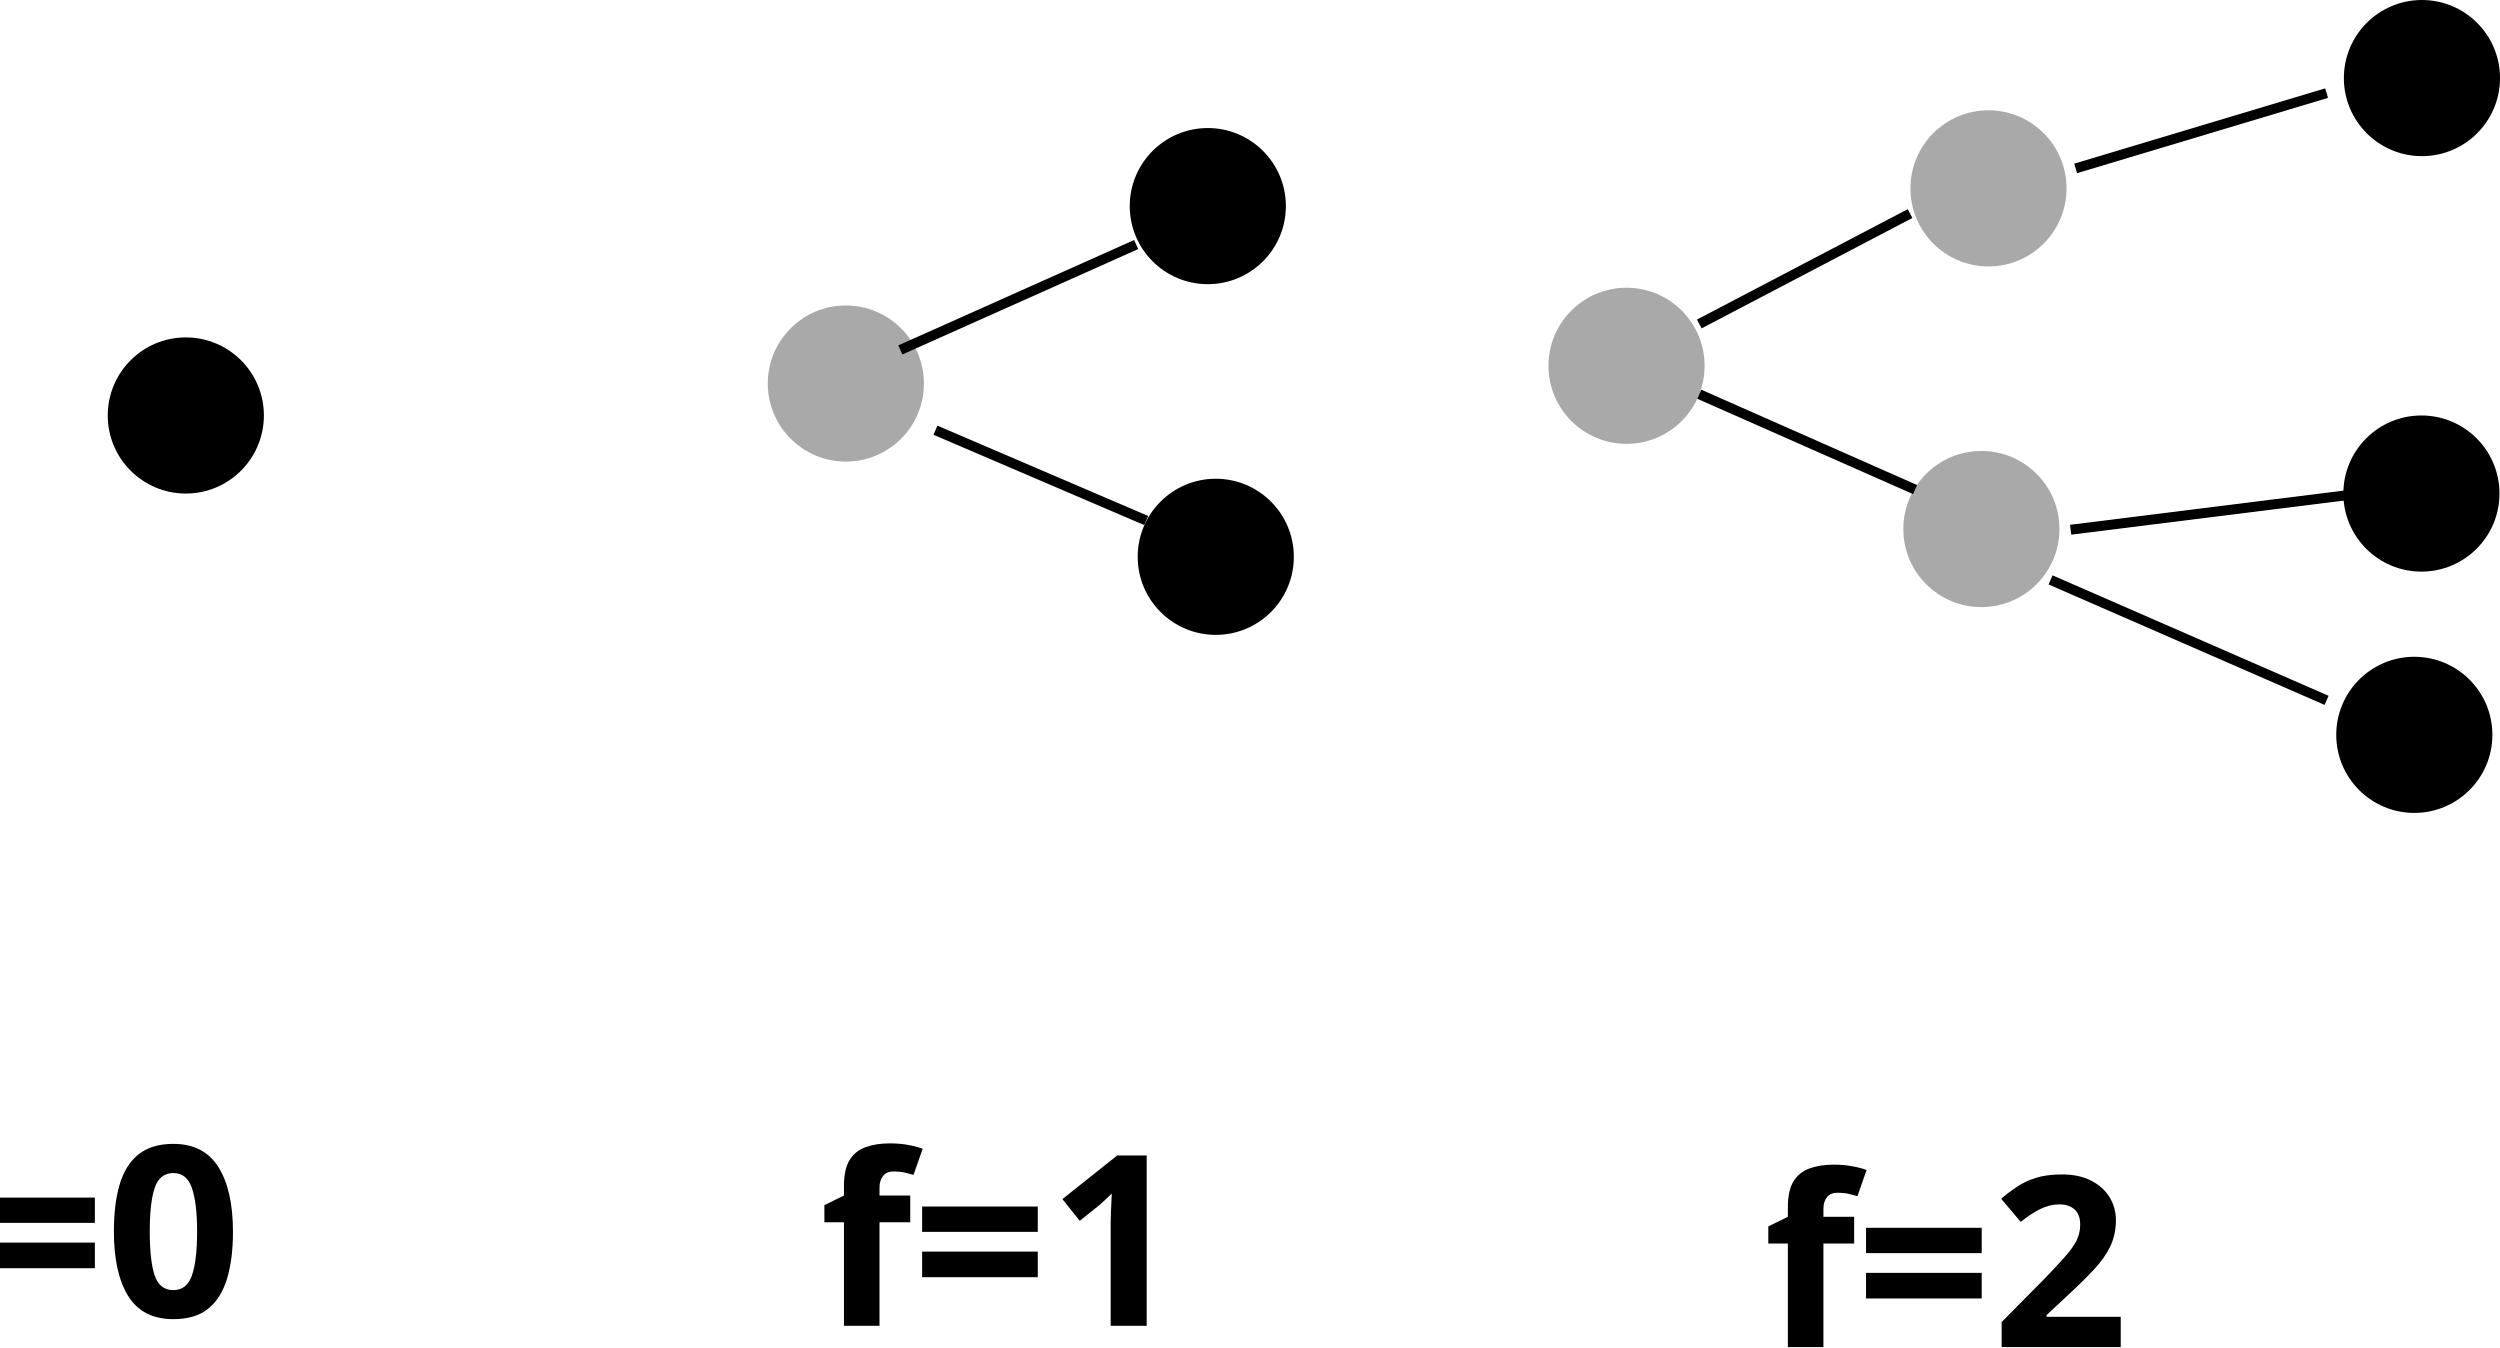
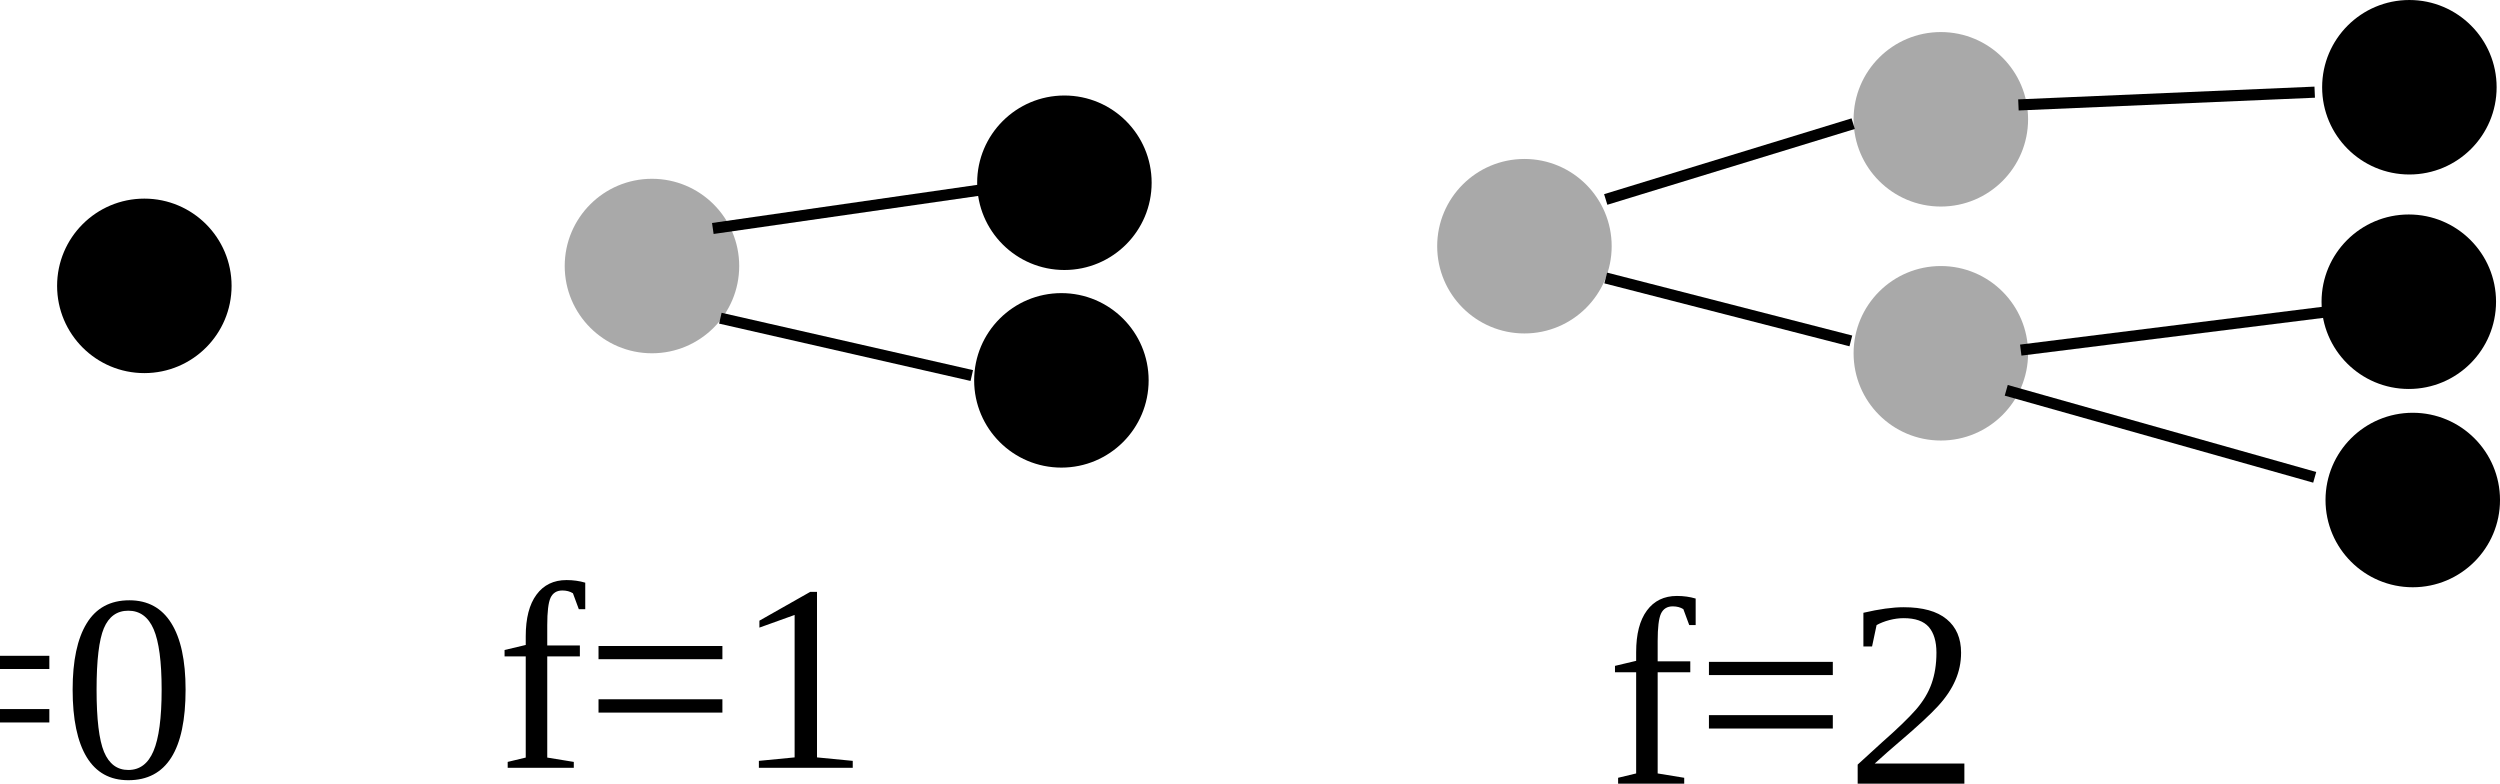
- <svg xmlns="http://www.w3.org/2000/svg" width="251.611" height="135.575" id="svg3323" version="1.1">
+ <svg xmlns="http://www.w3.org/2000/svg" width="225.141" height="70.575" id="svg3323" version="1.1">
  <defs id="defs3325" />
-   <g id="layer1" transform="translate(-197.4087,-374.5747)">
-     <text xml:space="preserve" style="font-size:24px;font-style:normal;font-variant:normal;font-weight:bold;font-stretch:normal;text-indent:0;text-align:center;text-decoration:none;line-height:125%;letter-spacing:normal;word-spacing:normal;text-transform:none;direction:ltr;block-progression:tb;writing-mode:lr-tb;text-anchor:middle;baseline-shift:baseline;color:#000000;fill:#000000;fill-opacity:1;fill-rule:nonzero;stroke:none;stroke-width:2;marker:none;visibility:visible;display:inline;overflow:visible;enable-background:accumulate;font-family:'M+ 2c';-inkscape-font-specification:'M+ 2c Bold'" x="218.967" y="507.104" id="text2989">
-       <tspan id="tspan2991" x="218.967" y="507.104">f=0</tspan>
+   <g id="layer1" transform="translate(-223.8259,-389.2176)">
+     <text xml:space="preserve" style="font-size:24px;font-style:normal;font-variant:normal;font-weight:normal;font-stretch:normal;text-indent:0;text-align:center;text-decoration:none;line-height:125%;letter-spacing:normal;word-spacing:normal;text-transform:none;direction:ltr;block-progression:tb;writing-mode:lr-tb;text-anchor:middle;baseline-shift:baseline;color:#000000;fill:#000000;fill-opacity:1;fill-rule:nonzero;stroke:none;stroke-width:2;marker:none;visibility:visible;display:inline;overflow:visible;enable-background:accumulate;font-family:Times New Roman;-inkscape-font-specification:'Times New Roman,'" x="239.681" y="459.247" id="text2989">
+       <tspan id="tspan2991" x="239.681" y="459.247">f=0</tspan>
    </text>
-     <path style="color:#000000;fill:#000000;fill-opacity:1;fill-rule:nonzero;stroke:none;stroke-width:2;marker:none;visibility:visible;display:inline;overflow:visible;enable-background:accumulate" id="path2993" d="m 76.429,155.934 c 0,4.339 -3.518,7.857 -7.857,7.857 -4.339,0 -7.857,-3.518 -7.857,-7.857 0,-4.339 3.518,-7.857 7.857,-7.857 4.339,0 7.857,3.518 7.857,7.857 z" transform="translate(147.5385,260.4561)" />
-     <path style="color:#000000;fill:#a9a9a9;fill-opacity:1;fill-rule:nonzero;stroke:none;stroke-width:2;marker:none;visibility:visible;display:inline;overflow:visible;enable-background:accumulate" id="path2993-9" d="m 76.429,155.934 c 0,4.339 -3.518,7.857 -7.857,7.857 -4.339,0 -7.857,-3.518 -7.857,-7.857 0,-4.339 3.518,-7.857 7.857,-7.857 4.339,0 7.857,3.518 7.857,7.857 z" transform="translate(328.9671,237.5989)" />
-     <path style="color:#000000;fill:#a9a9a9;fill-opacity:1;fill-rule:nonzero;stroke:none;stroke-width:2;marker:none;visibility:visible;display:inline;overflow:visible;enable-background:accumulate" id="path2993-6" d="m 76.429,155.934 c 0,4.339 -3.518,7.857 -7.857,7.857 -4.339,0 -7.857,-3.518 -7.857,-7.857 0,-4.339 3.518,-7.857 7.857,-7.857 4.339,0 7.857,3.518 7.857,7.857 z" transform="translate(328.2528,271.8846)" />
+     <path style="color:#000000;fill:#000000;fill-opacity:1;fill-rule:nonzero;stroke:none;stroke-width:2;marker:none;visibility:visible;display:inline;overflow:visible;enable-background:accumulate" id="path2993" d="m 76.429,155.934 c 0,4.339 -3.518,7.857 -7.857,7.857 -4.339,0 -7.857,-3.518 -7.857,-7.857 0,-4.339 3.518,-7.857 7.857,-7.857 4.339,0 7.857,3.518 7.857,7.857 z" transform="translate(168.2528,259.0275)" />
+     <path style="color:#000000;fill:#a9a9a9;fill-opacity:1;fill-rule:nonzero;stroke:none;stroke-width:2;marker:none;visibility:visible;display:inline;overflow:visible;enable-background:accumulate" id="path2993-9" d="m 76.429,155.934 c 0,4.339 -3.518,7.857 -7.857,7.857 -4.339,0 -7.857,-3.518 -7.857,-7.857 0,-4.339 3.518,-7.857 7.857,-7.857 4.339,0 7.857,3.518 7.857,7.857 z" transform="translate(330.0385,244.0275)" />
+     <path style="color:#000000;fill:#a9a9a9;fill-opacity:1;fill-rule:nonzero;stroke:none;stroke-width:2;marker:none;visibility:visible;display:inline;overflow:visible;enable-background:accumulate" id="path2993-6" d="m 76.429,155.934 c 0,4.339 -3.518,7.857 -7.857,7.857 -4.339,0 -7.857,-3.518 -7.857,-7.857 0,-4.339 3.518,-7.857 7.857,-7.857 4.339,0 7.857,3.518 7.857,7.857 z" transform="translate(330.0385,265.0989)" />
    <path style="color:#000000;fill:#a9a9a9;fill-opacity:1;fill-rule:nonzero;stroke:none;stroke-width:2;marker:none;visibility:visible;display:inline;overflow:visible;enable-background:accumulate" id="path2993-01" d="m 76.429,155.934 c 0,4.339 -3.518,7.857 -7.857,7.857 -4.339,0 -7.857,-3.518 -7.857,-7.857 0,-4.339 3.518,-7.857 7.857,-7.857 4.339,0 7.857,3.518 7.857,7.857 z" transform="translate(292.5385,255.4561)" />
-     <path style="color:#000000;fill:#000000;fill-opacity:1;fill-rule:nonzero;stroke:none;stroke-width:2;marker:none;visibility:visible;display:inline;overflow:visible;enable-background:accumulate" id="path2993-3" d="m 76.429,155.934 c 0,4.339 -3.518,7.857 -7.857,7.857 -4.339,0 -7.857,-3.518 -7.857,-7.857 0,-4.339 3.518,-7.857 7.857,-7.857 4.339,0 7.857,3.518 7.857,7.857 z" transform="translate(371.8243,292.5989)" />
-     <path style="color:#000000;fill:#000000;fill-opacity:1;fill-rule:nonzero;stroke:none;stroke-width:2;marker:none;visibility:visible;display:inline;overflow:visible;enable-background:accumulate" id="path2993-1" d="m 76.429,155.934 c 0,4.339 -3.518,7.857 -7.857,7.857 -4.339,0 -7.857,-3.518 -7.857,-7.857 0,-4.339 3.518,-7.857 7.857,-7.857 4.339,0 7.857,3.518 7.857,7.857 z" transform="translate(372.5385,268.3132)" />
-     <path style="color:#000000;fill:#000000;fill-opacity:1;fill-rule:nonzero;stroke:none;stroke-width:2;marker:none;visibility:visible;display:inline;overflow:visible;enable-background:accumulate" id="path2993-9-5" d="m 76.429,155.934 c 0,4.339 -3.518,7.857 -7.857,7.857 -4.339,0 -7.857,-3.518 -7.857,-7.857 0,-4.339 3.518,-7.857 7.857,-7.857 4.339,0 7.857,3.518 7.857,7.857 z" transform="translate(250.3957,239.3846)" />
-     <path style="color:#000000;fill:#000000;fill-opacity:1;fill-rule:nonzero;stroke:none;stroke-width:2;marker:none;visibility:visible;display:inline;overflow:visible;enable-background:accumulate" id="path2993-6-5" d="m 76.429,155.934 c 0,4.339 -3.518,7.857 -7.857,7.857 -4.339,0 -7.857,-3.518 -7.857,-7.857 0,-4.339 3.518,-7.857 7.857,-7.857 4.339,0 7.857,3.518 7.857,7.857 z" transform="translate(251.1966,274.6805)" />
+     <path style="color:#000000;fill:#000000;fill-opacity:1;fill-rule:nonzero;stroke:none;stroke-width:2;marker:none;visibility:visible;display:inline;overflow:visible;enable-background:accumulate" id="path2993-3" d="m 76.429,155.934 c 0,4.339 -3.518,7.857 -7.857,7.857 -4.339,0 -7.857,-3.518 -7.857,-7.857 0,-4.339 3.518,-7.857 7.857,-7.857 4.339,0 7.857,3.518 7.857,7.857 z" transform="translate(372.5386,278.3132)" />
+     <path style="color:#000000;fill:#000000;fill-opacity:1;fill-rule:nonzero;stroke:none;stroke-width:2;marker:none;visibility:visible;display:inline;overflow:visible;enable-background:accumulate" id="path2993-1" d="m 76.429,155.934 c 0,4.339 -3.518,7.857 -7.857,7.857 -4.339,0 -7.857,-3.518 -7.857,-7.857 0,-4.339 3.518,-7.857 7.857,-7.857 4.339,0 7.857,3.518 7.857,7.857 z" transform="translate(372.1814,260.4561)" />
+     <path style="color:#000000;fill:#000000;fill-opacity:1;fill-rule:nonzero;stroke:none;stroke-width:2;marker:none;visibility:visible;display:inline;overflow:visible;enable-background:accumulate" id="path2993-9-5" d="m 76.429,155.934 c 0,4.339 -3.518,7.857 -7.857,7.857 -4.339,0 -7.857,-3.518 -7.857,-7.857 0,-4.339 3.518,-7.857 7.857,-7.857 4.339,0 7.857,3.518 7.857,7.857 z" transform="translate(251.11,249.7418)" />
+     <path style="color:#000000;fill:#000000;fill-opacity:1;fill-rule:nonzero;stroke:none;stroke-width:2;marker:none;visibility:visible;display:inline;overflow:visible;enable-background:accumulate" id="path2993-6-5" d="m 76.429,155.934 c 0,4.339 -3.518,7.857 -7.857,7.857 -4.339,0 -7.857,-3.518 -7.857,-7.857 0,-4.339 3.518,-7.857 7.857,-7.857 4.339,0 7.857,3.518 7.857,7.857 z" transform="translate(250.8395,267.5376)" />
    <path style="color:#000000;fill:#a9a9a9;fill-opacity:1;fill-rule:nonzero;stroke:none;stroke-width:2;marker:none;visibility:visible;display:inline;overflow:visible;enable-background:accumulate" id="path2993-01-2" d="m 76.429,155.934 c 0,4.339 -3.518,7.857 -7.857,7.857 -4.339,0 -7.857,-3.518 -7.857,-7.857 0,-4.339 3.518,-7.857 7.857,-7.857 4.339,0 7.857,3.518 7.857,7.857 z" transform="translate(213.9671,257.2418)" />
-     <text xml:space="preserve" style="font-size:24px;font-style:normal;font-variant:normal;font-weight:bold;font-stretch:normal;text-indent:0;text-align:center;text-decoration:none;line-height:125%;letter-spacing:normal;word-spacing:normal;text-transform:none;direction:ltr;block-progression:tb;writing-mode:lr-tb;text-anchor:middle;baseline-shift:baseline;color:#000000;fill:#000000;fill-opacity:1;fill-rule:nonzero;stroke:none;stroke-width:2;marker:none;visibility:visible;display:inline;overflow:visible;enable-background:accumulate;font-family:'M+ 2c';-inkscape-font-specification:'M+ 2c Bold'" x="313.867" y="508.007" id="text2989-1">
-       <tspan id="tspan2991-1" x="313.867" y="508.007">f=1</tspan>
+     <text xml:space="preserve" style="font-size:24px;font-style:normal;font-variant:normal;font-weight:normal;font-stretch:normal;text-indent:0;text-align:center;text-decoration:none;line-height:125%;letter-spacing:normal;word-spacing:normal;text-transform:none;direction:ltr;block-progression:tb;writing-mode:lr-tb;text-anchor:middle;baseline-shift:baseline;color:#000000;fill:#000000;fill-opacity:1;fill-rule:nonzero;stroke:none;stroke-width:2;marker:none;visibility:visible;display:inline;overflow:visible;enable-background:accumulate;font-family:Times New Roman;-inkscape-font-specification:'Times New Roman,'" x="300.295" y="458.364" id="text2989-1">
+       <tspan id="tspan2991-1" x="300.295" y="458.364">f=1</tspan>
    </text>
-     <text xml:space="preserve" style="font-size:24px;font-style:normal;font-variant:normal;font-weight:bold;font-stretch:normal;text-indent:0;text-align:center;text-decoration:none;line-height:125%;letter-spacing:normal;word-spacing:normal;text-transform:none;direction:ltr;block-progression:tb;writing-mode:lr-tb;text-anchor:middle;baseline-shift:baseline;color:#000000;fill:#000000;fill-opacity:1;fill-rule:nonzero;stroke:none;stroke-width:2;marker:none;visibility:visible;display:inline;overflow:visible;enable-background:accumulate;font-family:'M+ 2c';-inkscape-font-specification:'M+ 2c Bold'" x="408.867" y="510.15" id="text2989-0">
-       <tspan id="tspan2991-5" x="408.867" y="510.15">f=2</tspan>
+     <text xml:space="preserve" style="font-size:24px;font-style:normal;font-variant:normal;font-weight:normal;font-stretch:normal;text-indent:0;text-align:center;text-decoration:none;line-height:125%;letter-spacing:normal;word-spacing:normal;text-transform:none;direction:ltr;block-progression:tb;writing-mode:lr-tb;text-anchor:middle;baseline-shift:baseline;color:#000000;fill:#000000;fill-opacity:1;fill-rule:nonzero;stroke:none;stroke-width:2;marker:none;visibility:visible;display:inline;overflow:visible;enable-background:accumulate;font-family:Times New Roman;-inkscape-font-specification:'Times New Roman,'" x="400.295" y="459.793" id="text2989-0">
+       <tspan id="tspan2991-5" x="400.295" y="459.793">f=2</tspan>
    </text>
-     <path style="fill:none;stroke:#000000;stroke-width:1px;stroke-linecap:butt;stroke-linejoin:miter;stroke-opacity:1" d="m 288.02,409.793 23.739,-10.607" id="path3126" />
-     <path style="fill:none;stroke:#000000;stroke-width:1px;stroke-linecap:butt;stroke-linejoin:miter;stroke-opacity:1" d="m 291.556,417.874 21.213,9.091" id="path3128" />
-     <path style="fill:none;stroke:#000000;stroke-width:1px;stroke-linecap:butt;stroke-linejoin:miter;stroke-opacity:1" d="m 368.432,407.181 21.213,-11.112" id="path3130" />
-     <path style="fill:none;stroke:#000000;stroke-width:1px;stroke-linecap:butt;stroke-linejoin:miter;stroke-opacity:1" d="m 368.432,414.252 21.718,9.596" id="path3132" />
-     <path style="fill:none;stroke:#000000;stroke-width:1px;stroke-linecap:butt;stroke-linejoin:miter;stroke-opacity:1" d="m 405.807,427.889 28.284,-3.536" id="path3134" />
-     <path style="fill:none;stroke:#000000;stroke-width:1px;stroke-linecap:butt;stroke-linejoin:miter;stroke-opacity:1" d="m 403.787,432.939 27.779,12.122" id="path3136" />
-     <path style="fill:none;stroke:#000000;stroke-width:1px;stroke-linecap:butt;stroke-linejoin:miter;stroke-opacity:1" d="m 406.312,391.523 25.254,-7.576" id="path3138" />
-     <path style="color:#000000;fill:#000000;fill-opacity:1;fill-rule:nonzero;stroke:none;stroke-width:2;marker:none;visibility:visible;display:inline;overflow:visible;enable-background:accumulate" id="path2993-9-7" d="m 76.429,155.934 c 0,4.339 -3.518,7.857 -7.857,7.857 -4.339,0 -7.857,-3.518 -7.857,-7.857 0,-4.339 3.518,-7.857 7.857,-7.857 4.339,0 7.857,3.518 7.857,7.857 z" transform="translate(372.5913,226.4982)" />
+     <path style="fill:none;stroke:#000000;stroke-width:1px;stroke-linecap:butt;stroke-linejoin:miter;stroke-opacity:1" d="m 288.02,409.793 24.096,-3.464" id="path3126" />
+     <path style="fill:none;stroke:#000000;stroke-width:1px;stroke-linecap:butt;stroke-linejoin:miter;stroke-opacity:1" d="m 288.699,417.874 22.642,5.163" id="path3128" />
+     <path style="fill:none;stroke:#000000;stroke-width:1px;stroke-linecap:butt;stroke-linejoin:miter;stroke-opacity:1" d="m 368.432,407.181 22.285,-6.826" id="path3130" />
+     <path style="fill:none;stroke:#000000;stroke-width:1px;stroke-linecap:butt;stroke-linejoin:miter;stroke-opacity:1" d="m 368.432,414.252 22.075,5.668" id="path3132" />
+     <path style="fill:none;stroke:#000000;stroke-width:1px;stroke-linecap:butt;stroke-linejoin:miter;stroke-opacity:1" d="m 405.807,420.746 28.284,-3.536" id="path3134" />
+     <path style="fill:none;stroke:#000000;stroke-width:1px;stroke-linecap:butt;stroke-linejoin:miter;stroke-opacity:1" d="m 404.501,424.368 27.779,7.836" id="path3136" />
+     <path style="fill:none;stroke:#000000;stroke-width:1px;stroke-linecap:butt;stroke-linejoin:miter;stroke-opacity:1" d="m 405.598,398.666 26.682,-1.148" id="path3138" />
+     <path style="color:#000000;fill:#000000;fill-opacity:1;fill-rule:nonzero;stroke:none;stroke-width:2;marker:none;visibility:visible;display:inline;overflow:visible;enable-background:accumulate" id="path2993-9-7" d="m 76.429,155.934 c 0,4.339 -3.518,7.857 -7.857,7.857 -4.339,0 -7.857,-3.518 -7.857,-7.857 0,-4.339 3.518,-7.857 7.857,-7.857 4.339,0 7.857,3.518 7.857,7.857 z" transform="translate(372.2341,241.1411)" />
  </g>
</svg>
